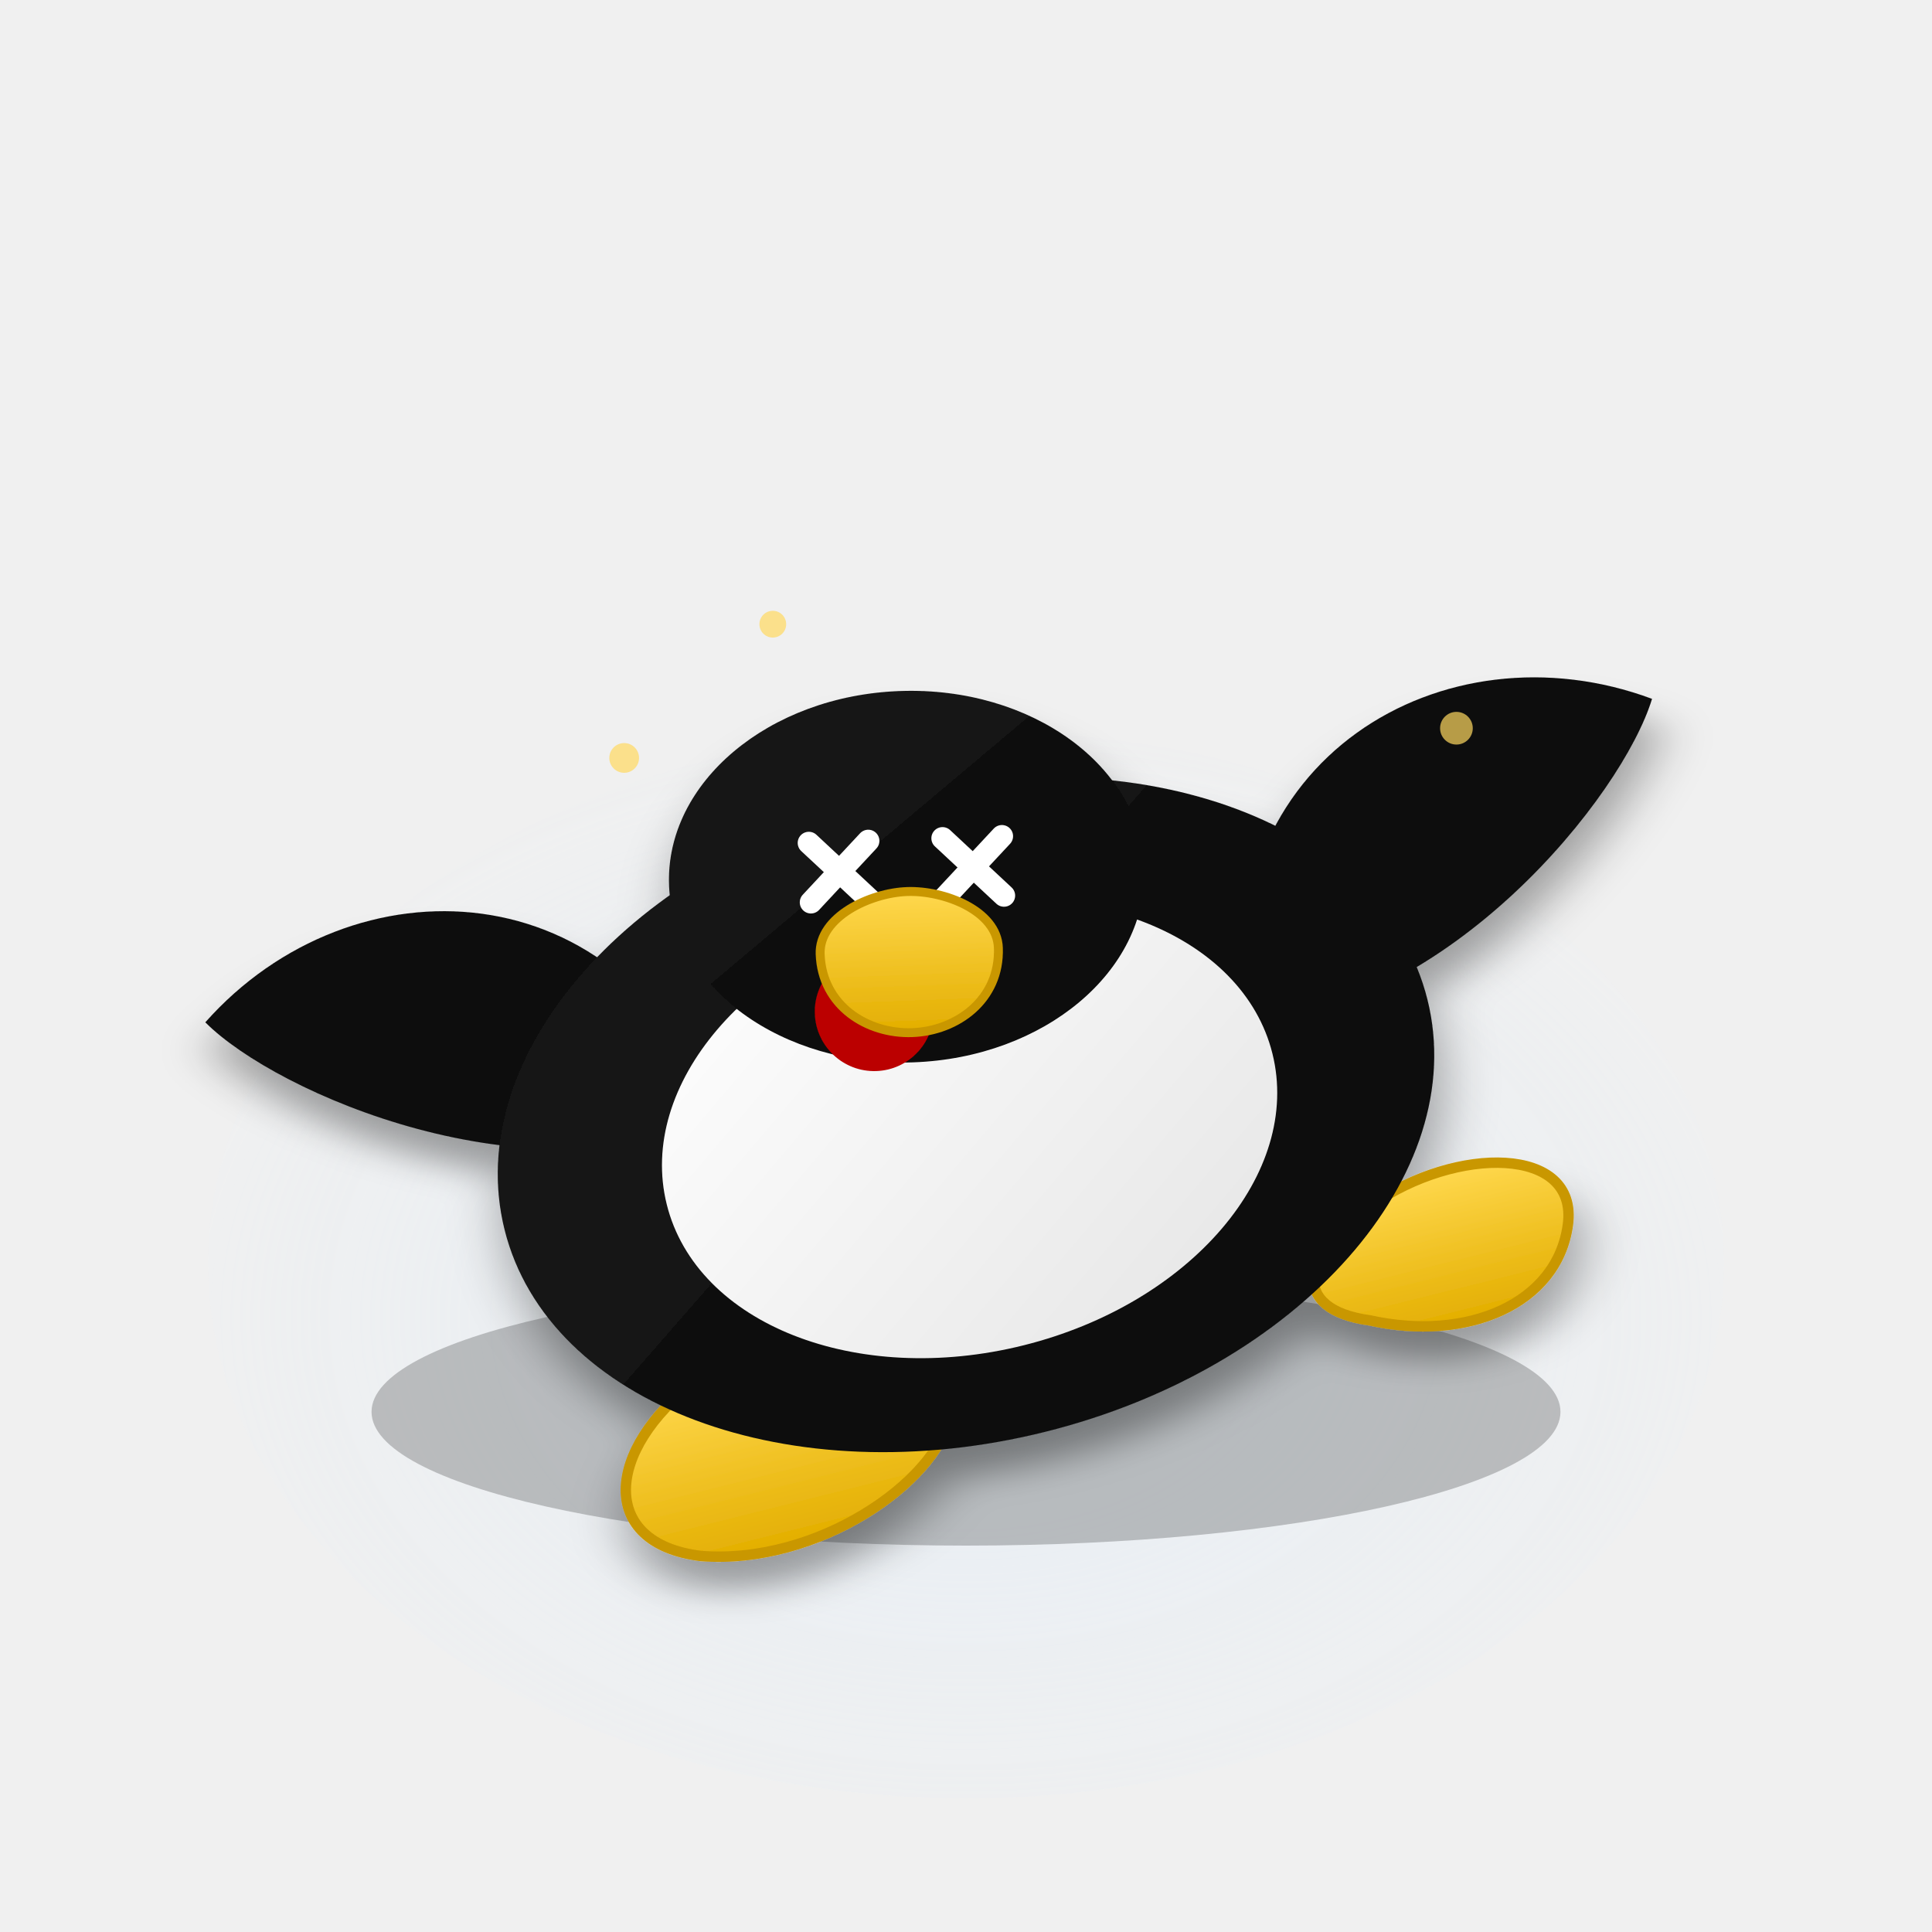
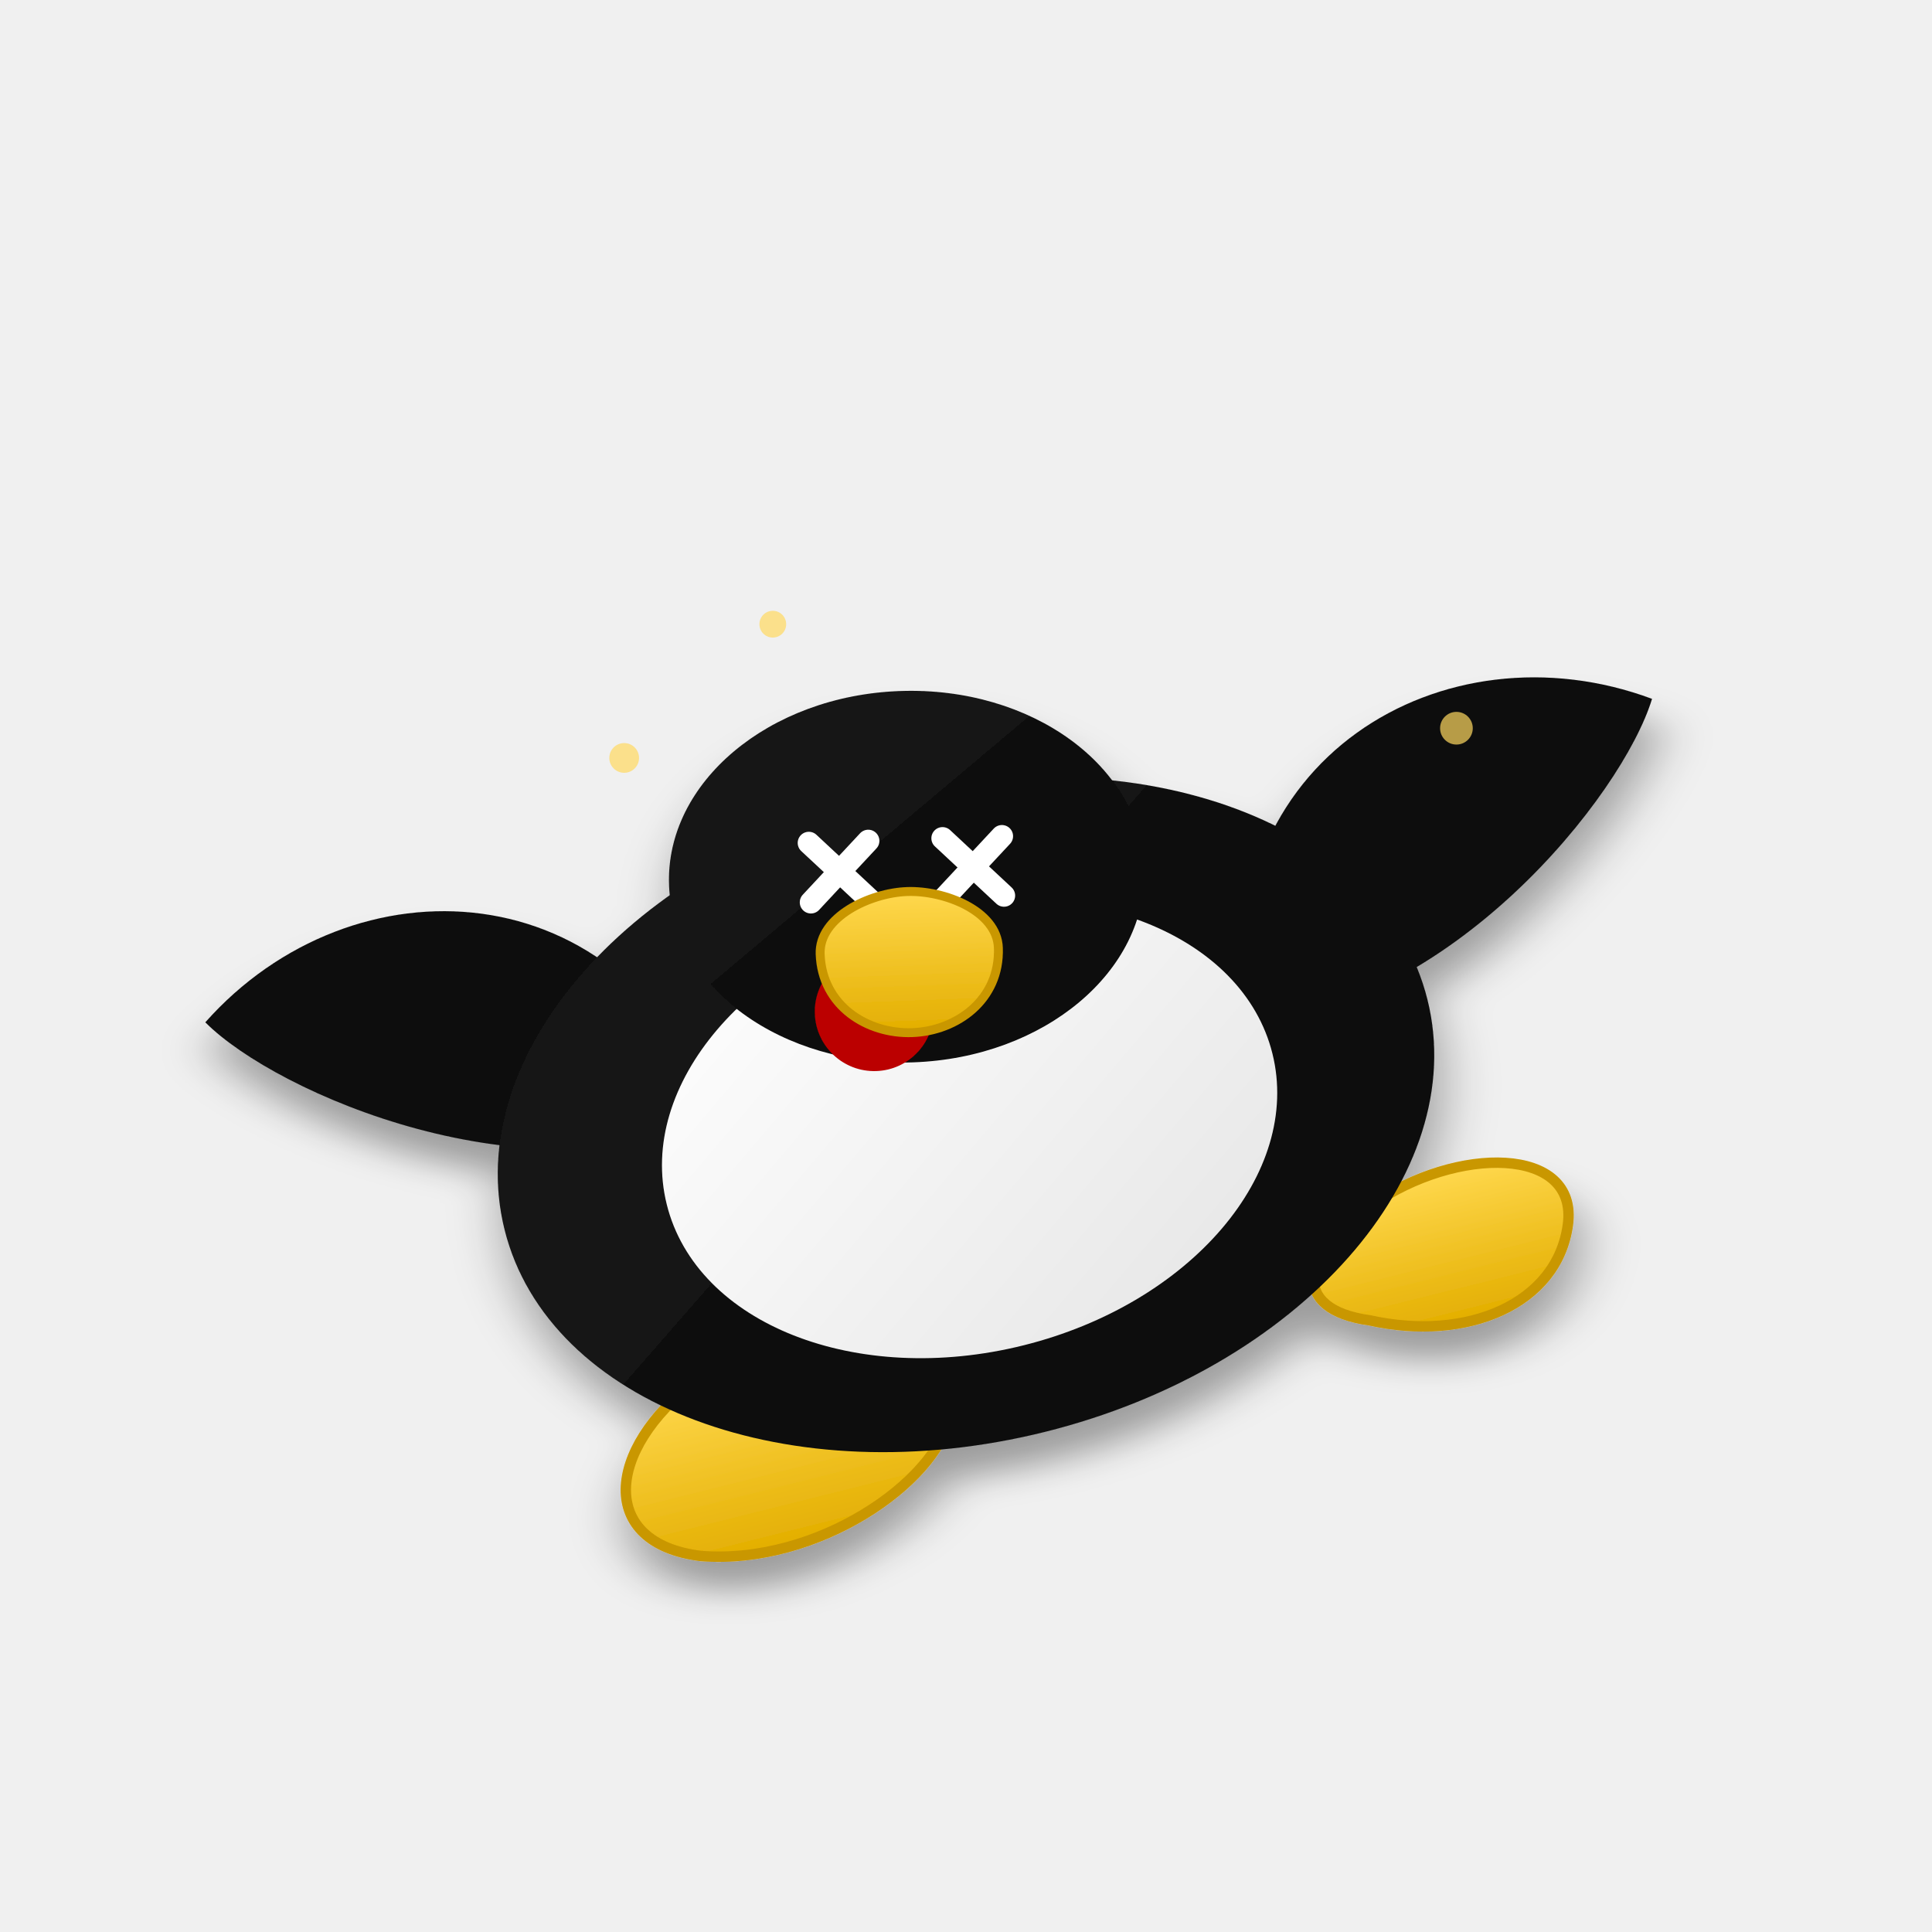
<svg xmlns="http://www.w3.org/2000/svg" width="260" height="260" viewBox="0 0 260 260">
  <defs>
    <radialGradient id="groundGlow" cx="50%" cy="55%" r="58%">
      <stop offset="0%" stop-color="#d9ecff" stop-opacity="0.35" />
      <stop offset="100%" stop-color="#d9ecff" stop-opacity="0" />
    </radialGradient>
    <linearGradient id="bodyDark" x1="0" y1="0" x2="1" y2="1">
      <stop offset="0%" stop-color="#1a1a1a" />
      <stop offset="100%" stop-color="#060606" />
    </linearGradient>
    <linearGradient id="belly" x1="0" y1="0" x2="1" y2="1">
      <stop offset="0%" stop-color="#ffffff" />
      <stop offset="100%" stop-color="#e5e5e5" />
    </linearGradient>
    <linearGradient id="beak" x1="0" y1="0" x2="0" y2="1">
      <stop offset="0%" stop-color="#ffd84d" />
      <stop offset="100%" stop-color="#e3ae00" />
    </linearGradient>
    <filter id="shadow" x="-40%" y="-40%" width="180%" height="180%">
      <feDropShadow dx="0" dy="4" stdDeviation="3" flood-color="#000" flood-opacity="0.35" />
    </filter>
  </defs>
  <rect width="260" height="260" fill="transparent" />
-   <ellipse cx="130" cy="170" rx="102" ry="72" fill="url(#groundGlow)" />
-   <ellipse cx="130" cy="190" rx="80" ry="18" fill="#000" opacity="0.22" />
  <g transform="translate(130 150) rotate(-14) translate(-130 -150)" filter="url(#shadow)">
    <g fill="url(#beak)" stroke="#c99700" stroke-width="1.4">
      <path d="M86 176 C72 182, 68 194, 81 199 C96 204, 114 197, 118 189 C121 183, 106 176, 86 176 Z" />
      <path d="M176 190 C188 196, 201 194, 205 184 C209 174, 193 170, 180 175 C169 179, 166 186, 176 190 Z" />
    </g>
    <g transform="translate(150 117) rotate(132) translate(-18 -126)">
      <path d="M72 148 C48 175, 64 208, 93 215 C97 202, 94 165, 72 148 Z" fill="#0a0a0a" />
    </g>
    <g transform="translate(230 137) rotate(-132) translate(-155 -200)">
      <path d="M188 148 C212 175, 196 208, 167 215 C163 202, 166 165, 188 148 Z" fill="#0a0a0a" />
    </g>
    <ellipse cx="130" cy="150" rx="64" ry="44" fill="url(#bodyDark)" />
    <ellipse cx="130" cy="152" rx="42" ry="30" fill="url(#belly)" />
    <g transform="translate(130 117) rotate(12) translate(-158 -126)">
      <ellipse cx="158" cy="126" rx="32" ry="25" fill="url(#bodyDark)" />
      <g stroke="#ffffff" stroke-width="3" stroke-linecap="round">
        <line x1="145" y1="121" x2="153" y2="129" />
        <line x1="153" y1="121" x2="145" y2="129" />
        <line x1="163" y1="121" x2="171" y2="129" />
        <line x1="171" y1="121" x2="163" y2="129" />
      </g>
      <ellipse cx="153" cy="144" rx="8" ry="8" fill="#bb0000" opacity="45" />
      <path d="M146 136 C146 131, 153 128, 158 128 C163 128, 170 131, 170 136 C170 143, 164 147, 158 147 C152 147, 146 143, 146 136 Z" fill="url(#beak)" stroke="#c99700" stroke-width="1.2" />
    </g>
  </g>
  <g fill="#ffd860" opacity="0.7">
    <circle cx="84" cy="102" r="2">
      <animate attributeName="opacity" values="0.2;0.9;0.2" dur="1.2s" repeatCount="indefinite" />
    </circle>
    <circle cx="104" cy="84" r="1.8">
      <animate attributeName="opacity" values="0.8;0.2;0.8" dur="1.4s" repeatCount="indefinite" />
    </circle>
    <circle cx="196" cy="98" r="2.2">
      <animate attributeName="opacity" values="0.3;0.9;0.3" dur="1.1s" repeatCount="indefinite" />
    </circle>
  </g>
</svg>
